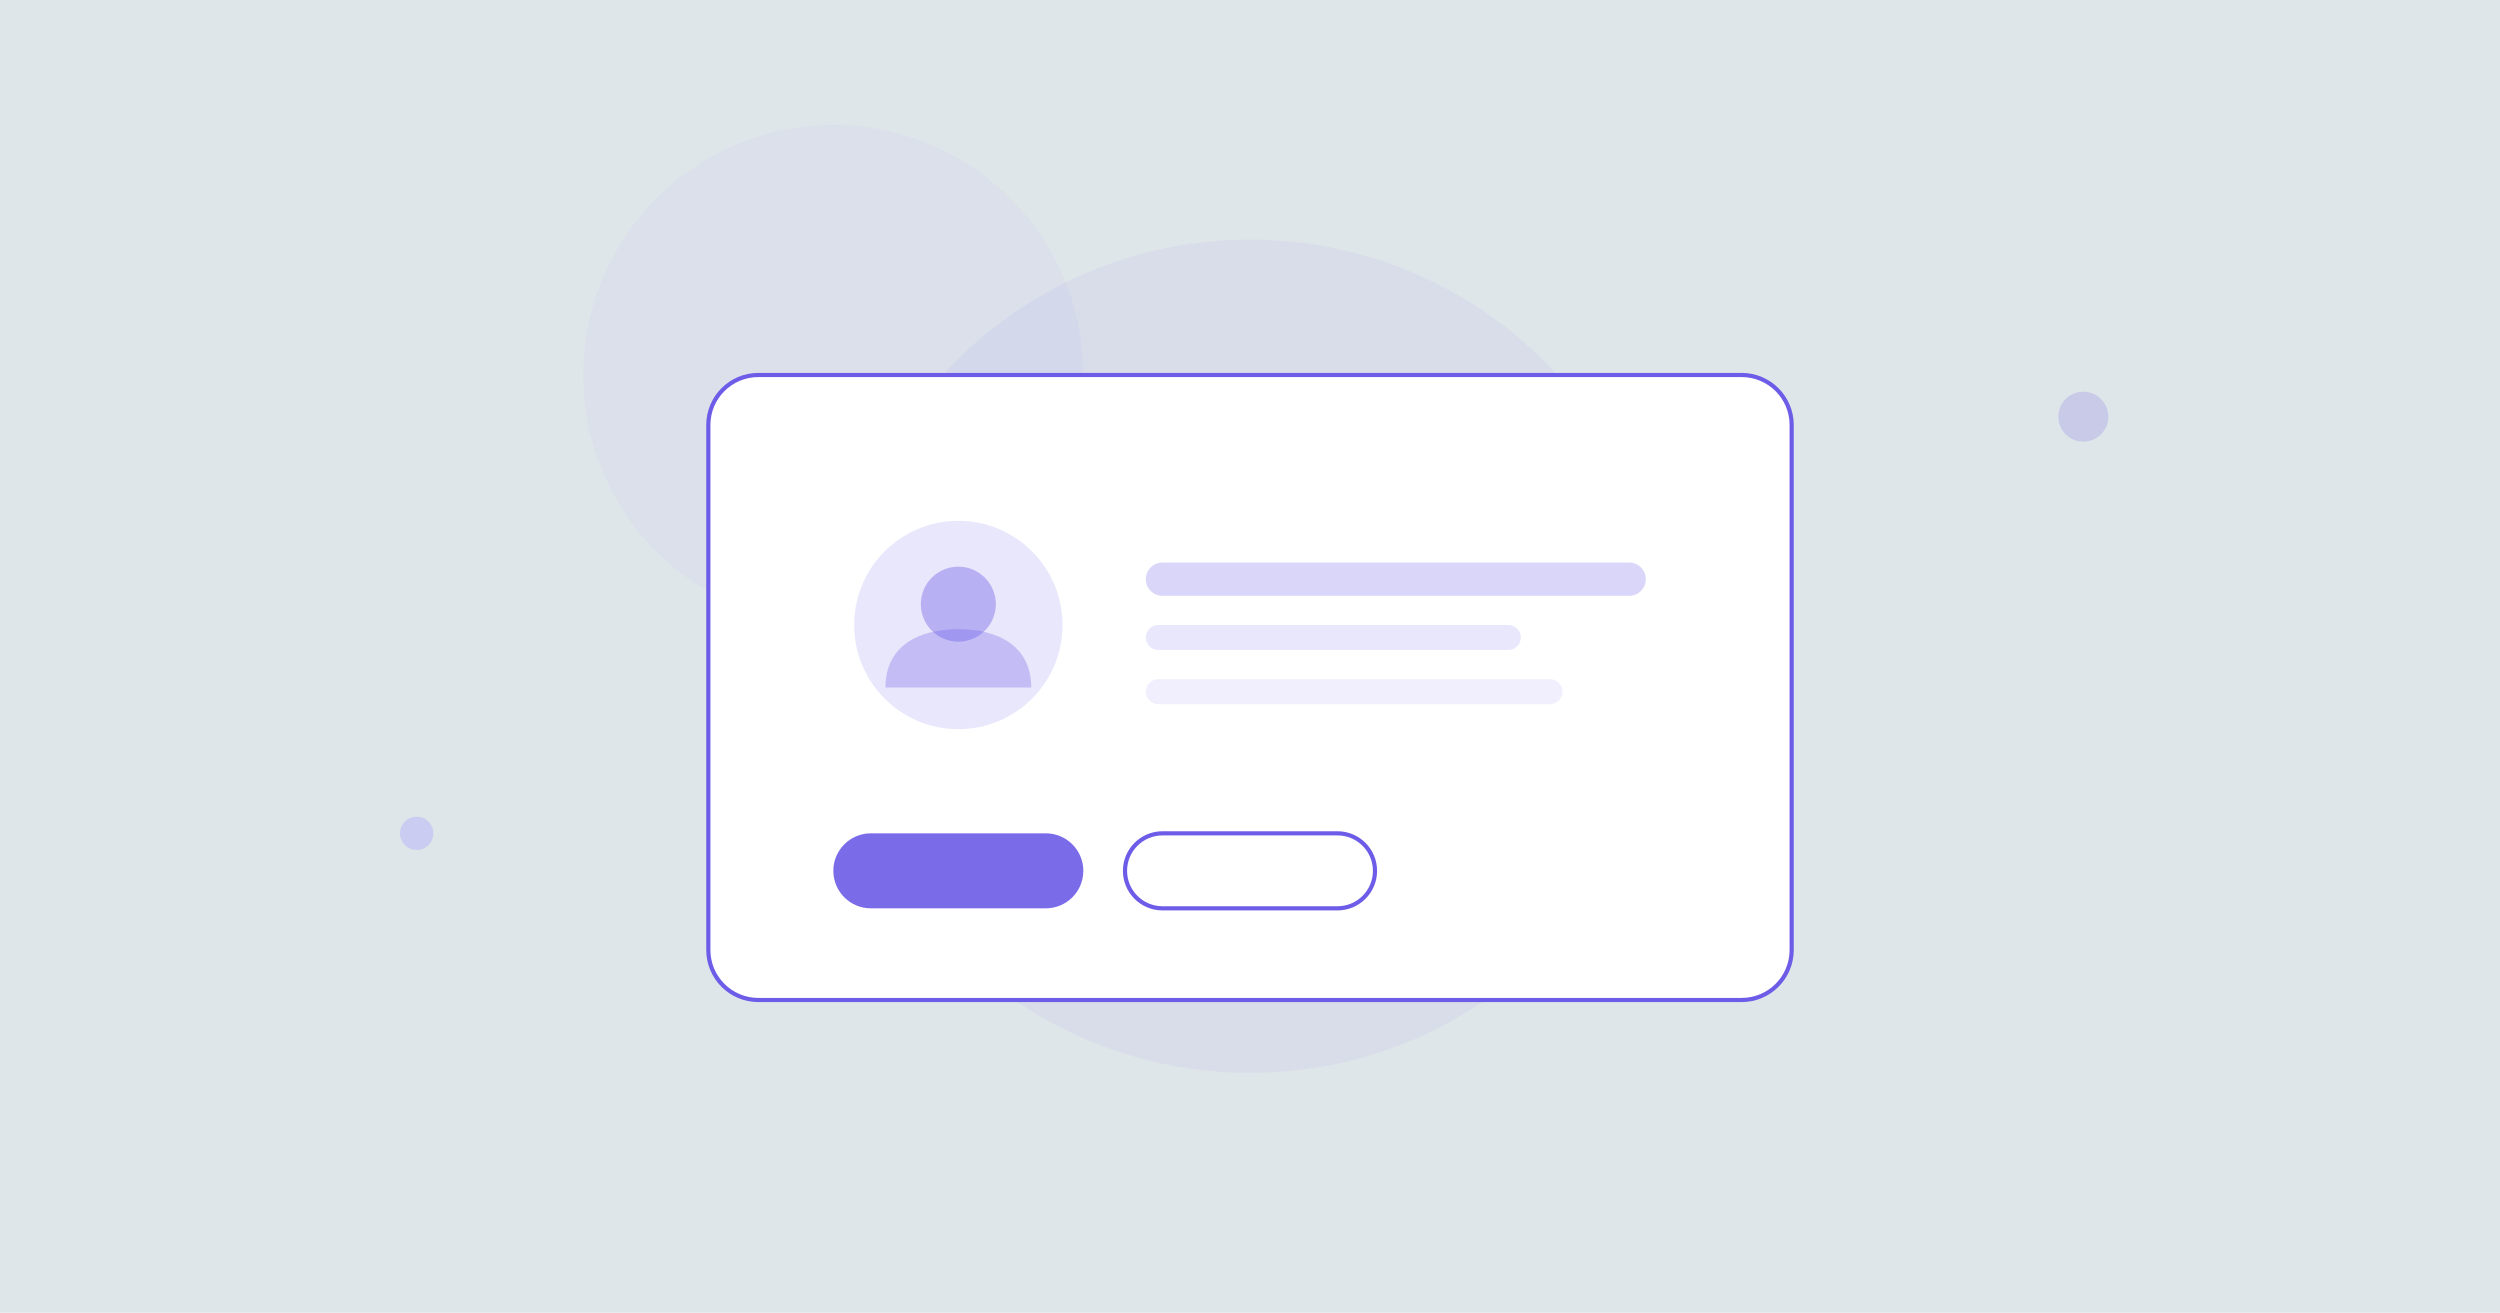
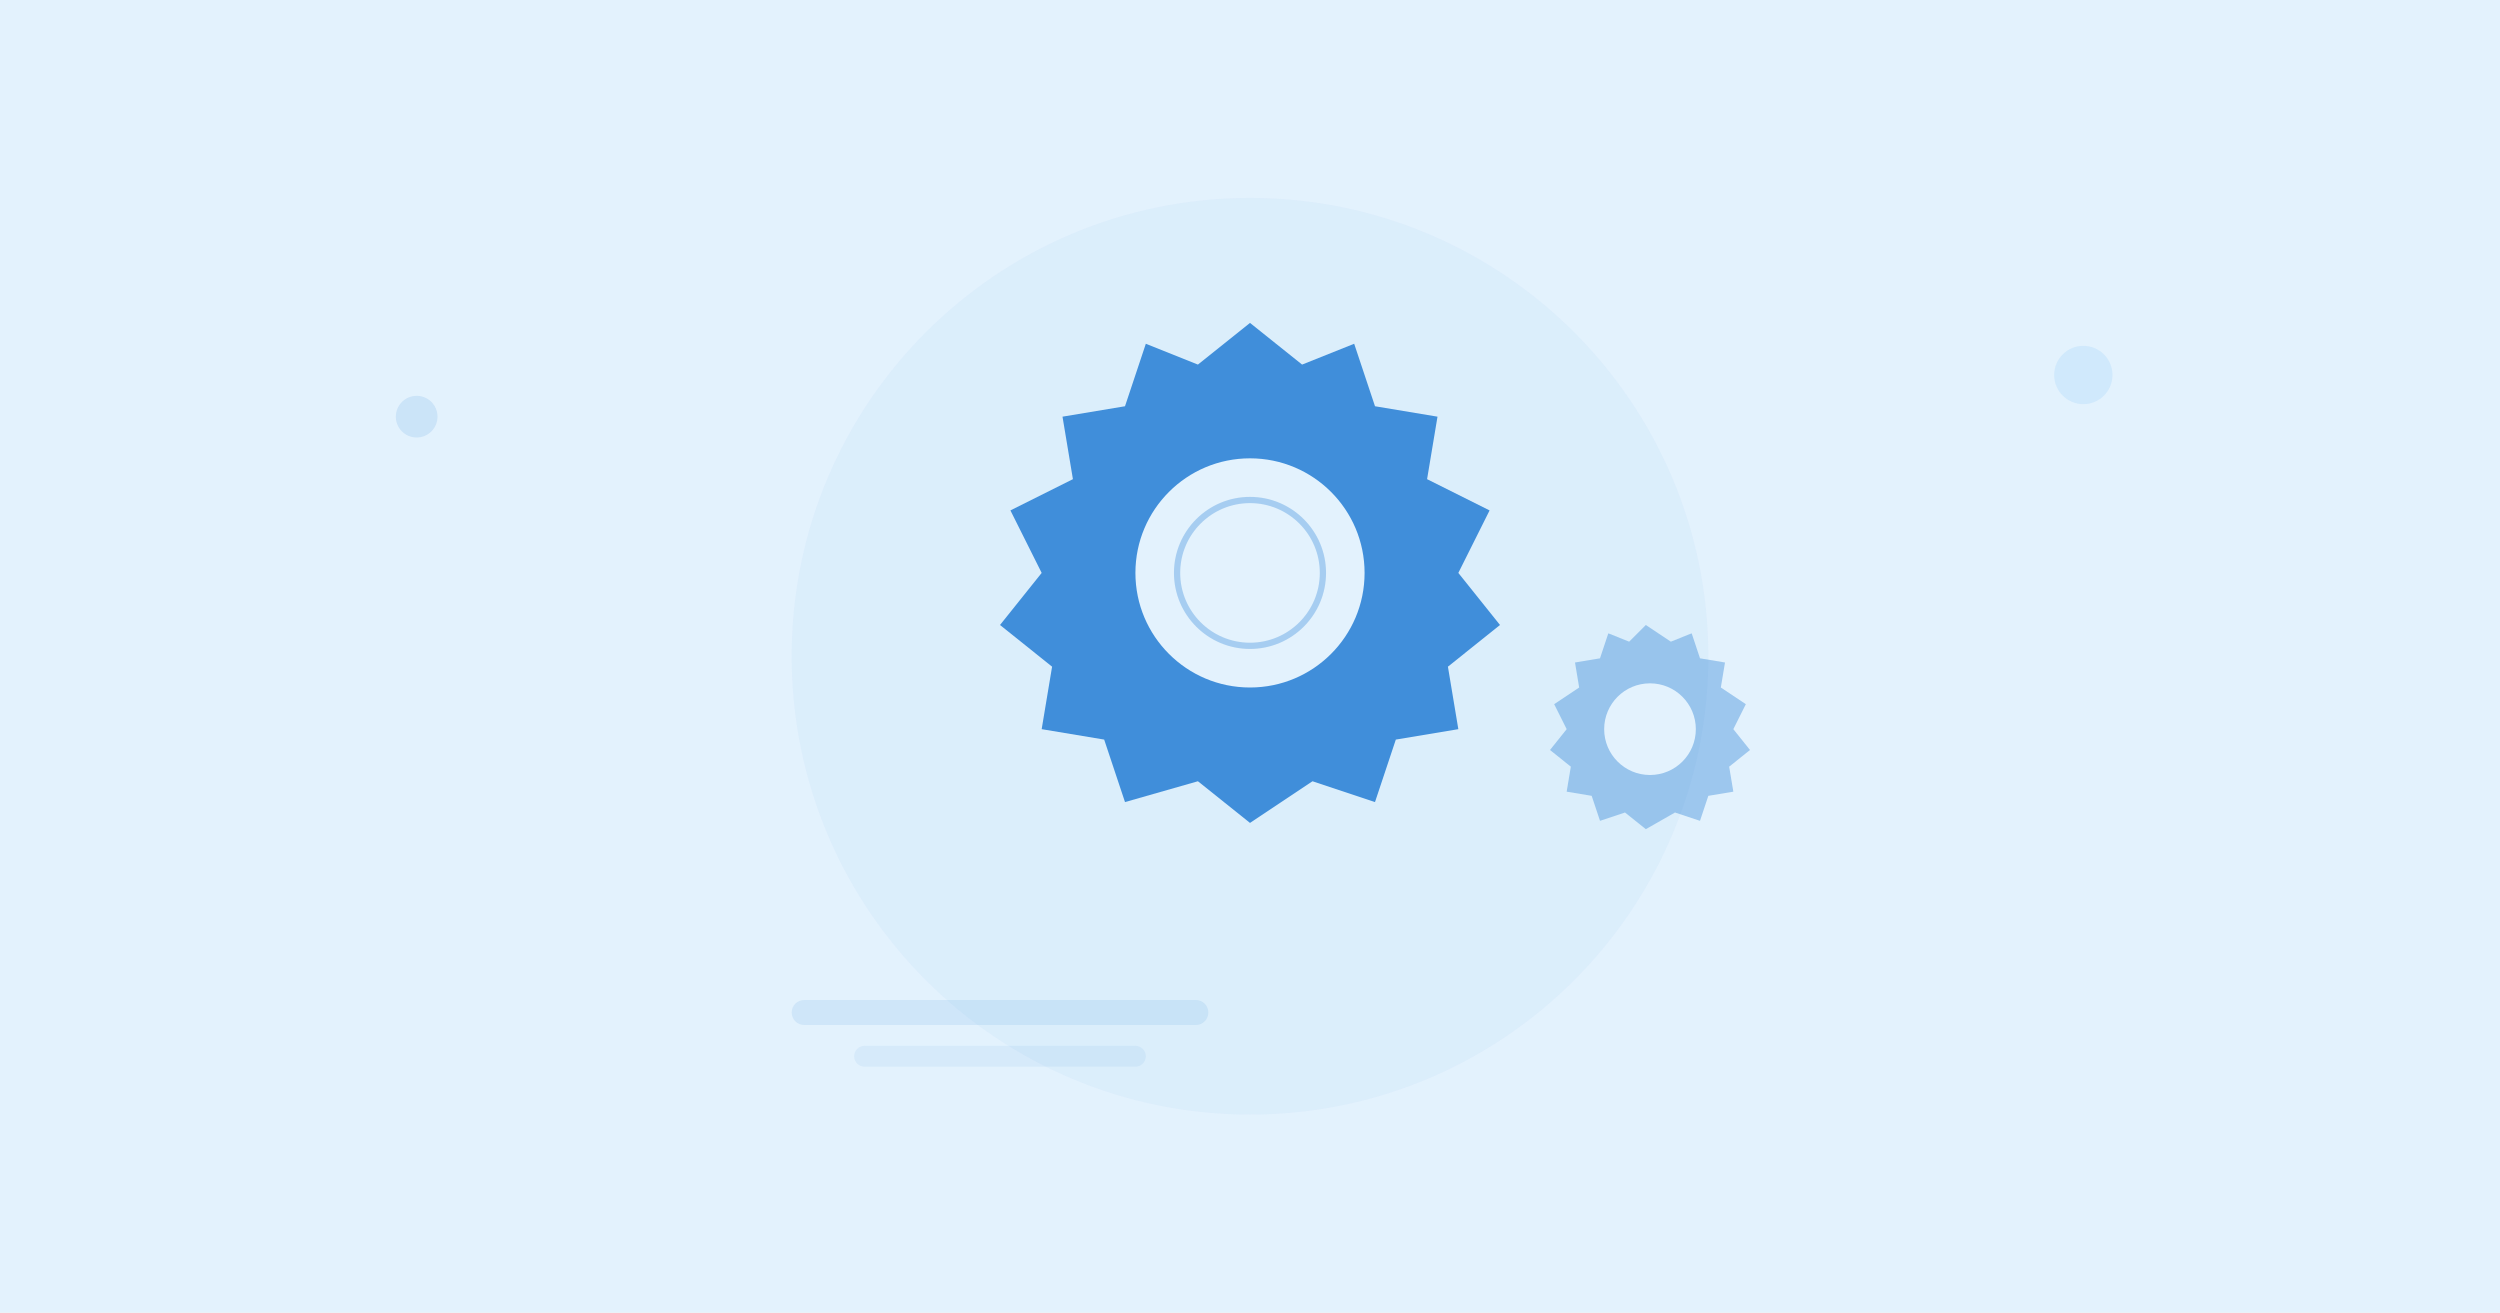
<svg xmlns="http://www.w3.org/2000/svg" viewBox="0 0 1200 630" fill="none">
-   <rect width="1200" height="630" fill="#dfe6e9" />
-   <circle cx="600" cy="315" r="200" fill="#6c5ce7" opacity="0.06" />
-   <circle cx="400" cy="180" r="120" fill="#a29bfe" opacity="0.08" />
-   <rect x="340" y="180" width="520" height="300" rx="24" fill="white" stroke="#6c5ce7" stroke-width="2" />
-   <circle cx="460" cy="300" r="50" fill="#6c5ce7" opacity="0.15" />
-   <circle cx="460" cy="290" r="18" fill="#6c5ce7" opacity="0.4" />
-   <path d="M425 330c0-20 16-28 35-28s35 8 35 28" fill="#6c5ce7" opacity="0.3" />
-   <rect x="550" y="270" width="240" height="16" rx="8" fill="#6c5ce7" opacity="0.25" />
-   <rect x="550" y="300" width="180" height="12" rx="6" fill="#6c5ce7" opacity="0.15" />
-   <rect x="550" y="326" width="200" height="12" rx="6" fill="#6c5ce7" opacity="0.1" />
-   <rect x="400" y="400" width="120" height="36" rx="18" fill="#6c5ce7" opacity="0.9" />
-   <rect x="540" y="400" width="120" height="36" rx="18" fill="white" stroke="#6c5ce7" stroke-width="2" />
-   <circle cx="200" cy="400" r="8" fill="#a29bfe" opacity="0.35" />
-   <circle cx="1000" cy="200" r="12" fill="#6c5ce7" opacity="0.2" />
+   <rect width="1200" height="630" fill="#e3f2fd" />
+   <circle cx="600" cy="315" r="220" fill="#1976d2" opacity="0.04" />
+   <g transform="translate(480,155)">
+     <path d="M120 0L145 20L170 10L180 40L210 45L205 75L235 90L220 120L240 145L215 165L220 195L190 200L180 230L150 220L120 240L95 220L60 230L50 200L20 195L25 165L0 145L20 120L5 90L35 75L30 45L60 40L70 10L95 20Z" fill="#1976d2" opacity="0.8" />
+     <circle cx="120" cy="120" r="55" fill="#e3f2fd" />
+     <circle cx="120" cy="120" r="35" fill="none" stroke="#1976d2" stroke-width="3" opacity="0.3" />
+   </g>
+   <g transform="translate(740,300)">
+     <path d="M50 0L62 8L72 4L76 16L88 18L86 30L98 38L92 50L100 60L90 68L92 80L80 82L76 94L64 90L50 98L40 90L28 94L24 82L12 80L14 68L4 60L12 50L6 38L18 30L16 18L28 16L32 4L42 8Z" fill="#1976d2" opacity="0.35" />
+     <circle cx="52" cy="50" r="22" fill="#e3f2fd" />
+   </g>
+   <rect x="380" y="480" width="200" height="12" rx="6" fill="#1976d2" opacity="0.1" />
+   <rect x="410" y="502" width="140" height="10" rx="5" fill="#1976d2" opacity="0.07" />
+   <circle cx="200" cy="200" r="10" fill="#1976d2" opacity="0.12" />
+   <circle cx="1000" cy="180" r="14" fill="#64b5f6" opacity="0.15" />
</svg>
